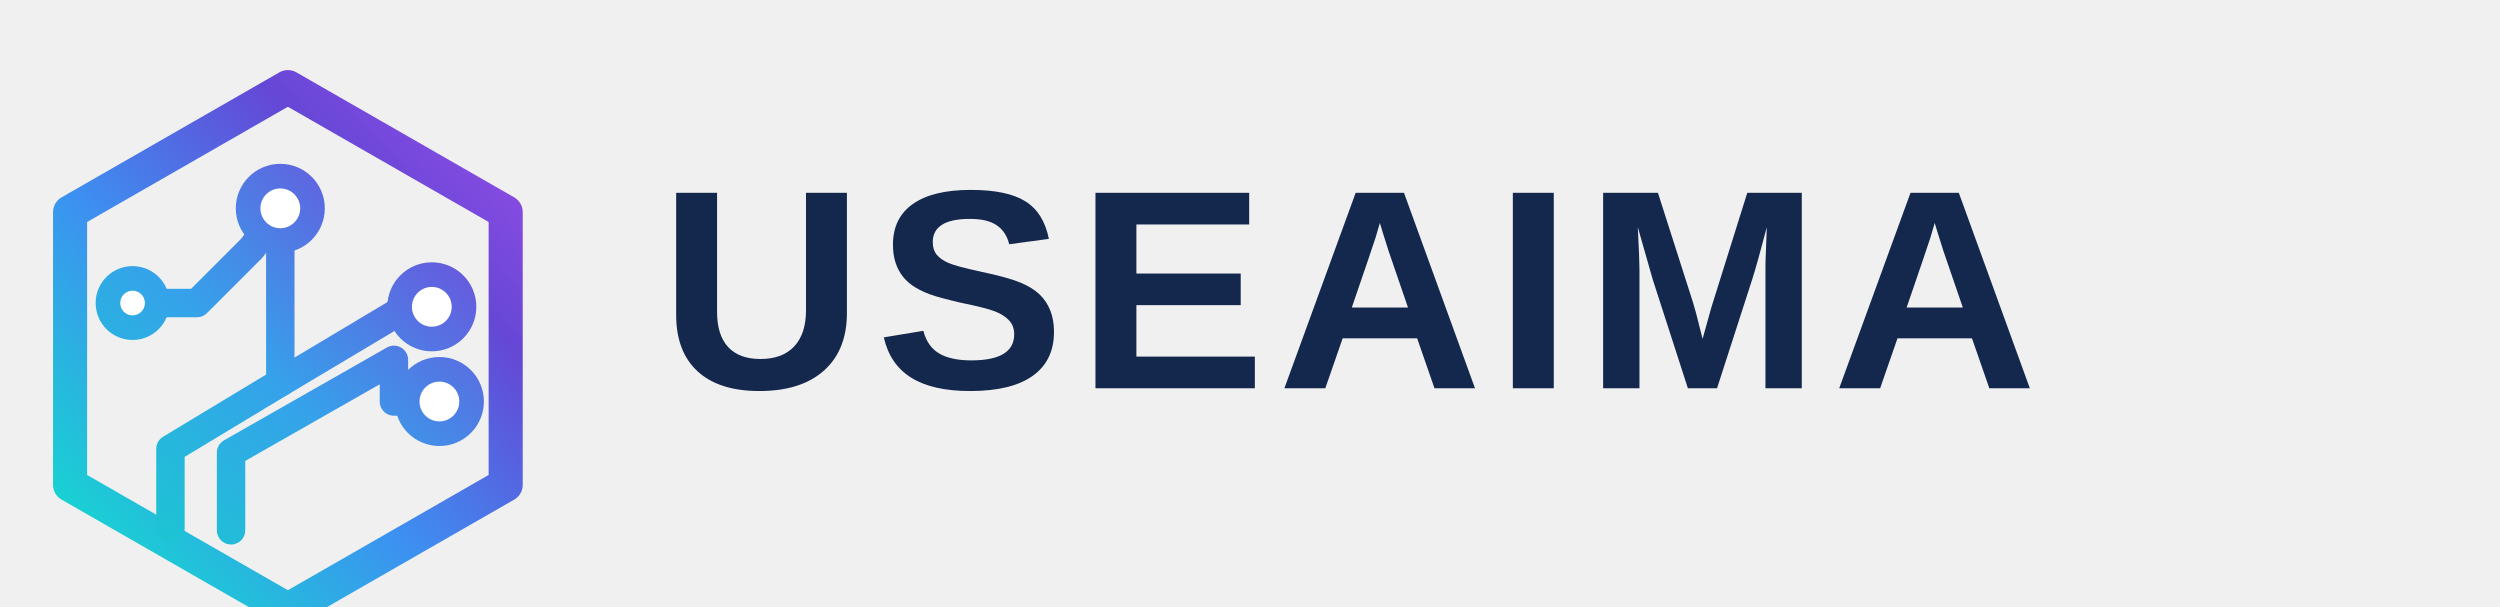
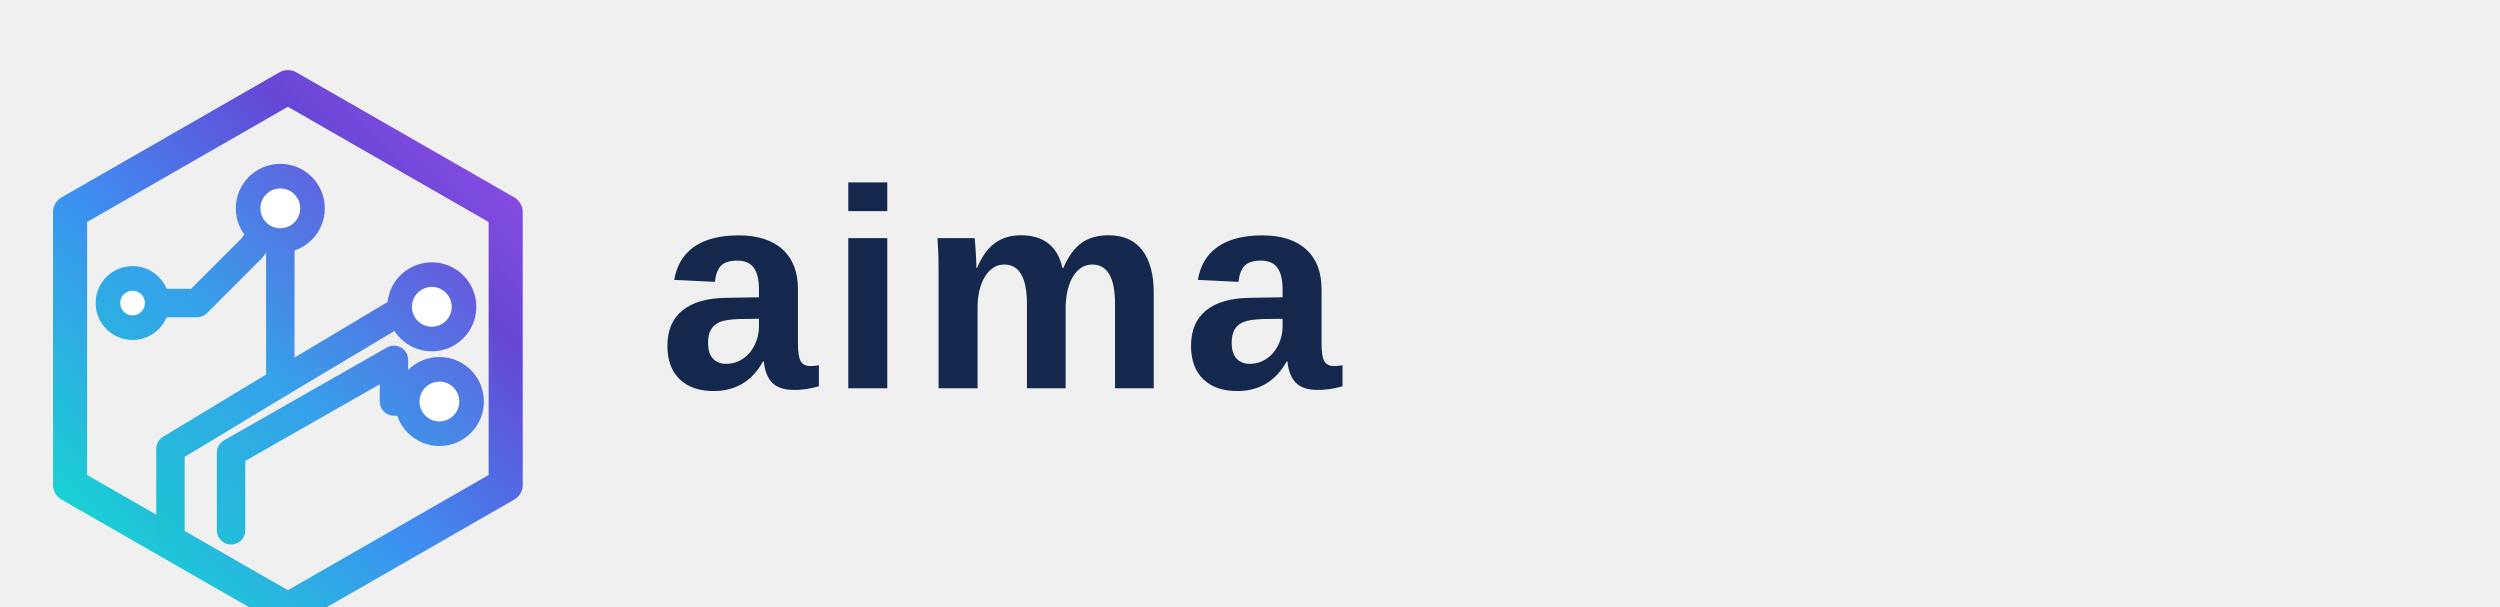
<svg xmlns="http://www.w3.org/2000/svg" viewBox="0 0 1320 320" role="img" aria-labelledby="useaima-logo-title useaima-logo-desc">
  <defs>
    <linearGradient id="logo-hex-gradient" x1="38" y1="268" x2="278" y2="40" gradientUnits="userSpaceOnUse">
      <stop offset="0" stop-color="#16d6d0" />
      <stop offset="0.38" stop-color="#3d90f1" />
      <stop offset="0.72" stop-color="#6547d6" />
      <stop offset="1" stop-color="#9b4de8" />
    </linearGradient>
    <linearGradient id="logo-circuit-gradient" x1="58" y1="262" x2="232" y2="76" gradientUnits="userSpaceOnUse">
      <stop offset="0" stop-color="#19c9d0" />
      <stop offset="0.46" stop-color="#36a1eb" />
      <stop offset="1" stop-color="#7249db" />
    </linearGradient>
  </defs>
  <g transform="translate(12 28)">
    <path d="M140 18 255 84v144l-115 66-115-66V84Z" fill="none" stroke="url(#logo-hex-gradient)" stroke-linejoin="round" stroke-width="18" />
    <g fill="none" stroke="url(#logo-circuit-gradient)" stroke-linecap="round" stroke-linejoin="round" stroke-width="15">
      <path d="M58 132h34l29-29 15-20" />
      <path d="M136 104v70l-58 35v42" />
      <path d="M136 174l67-40" />
      <path d="M110 252v-41l86-49v22h24" />
    </g>
    <g fill="#fff" stroke="url(#logo-circuit-gradient)" stroke-width="13">
      <circle cx="58" cy="132" r="13" />
      <circle cx="136" cy="82" r="17" />
      <circle cx="216" cy="134" r="17" />
      <circle cx="220" cy="184" r="17" />
    </g>
  </g>
  <text x="348" y="205" fill="#14284d" font-family="'Avenir Next', Montserrat, 'Segoe UI', Arial, sans-serif" font-size="150" font-weight="800" letter-spacing="6">
-     USEAIMA
+     aima
  </text>
</svg>
